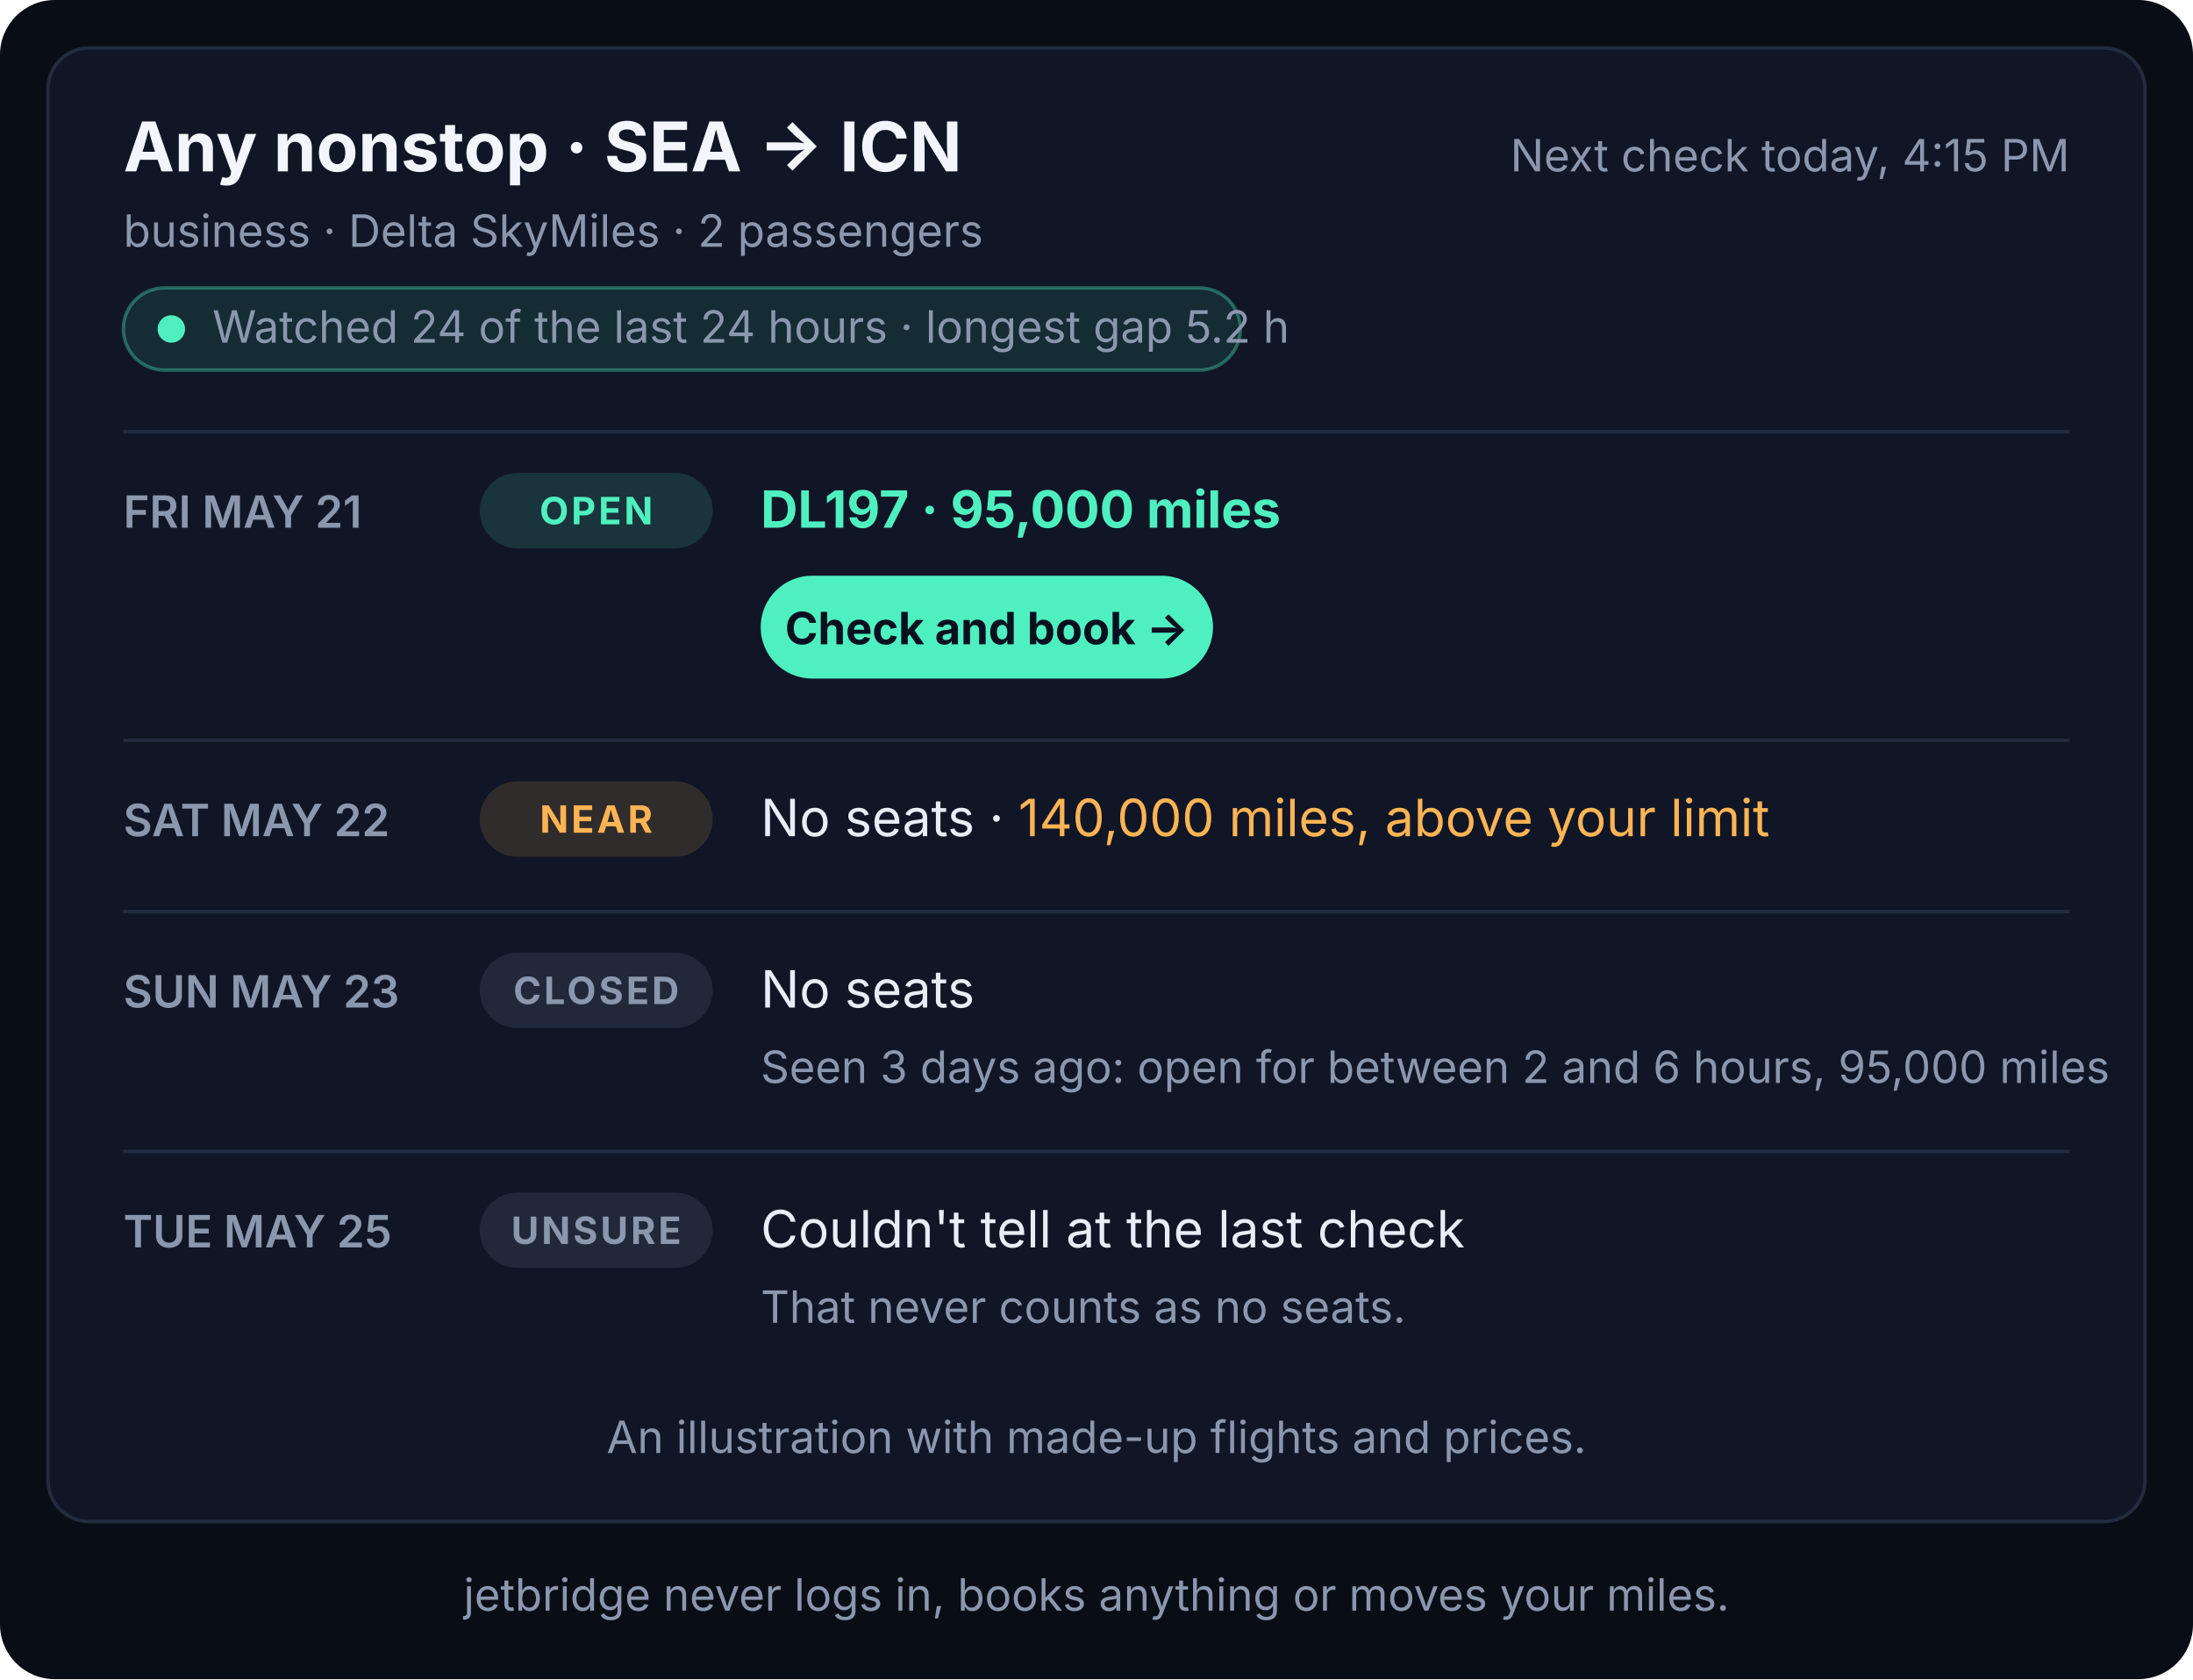
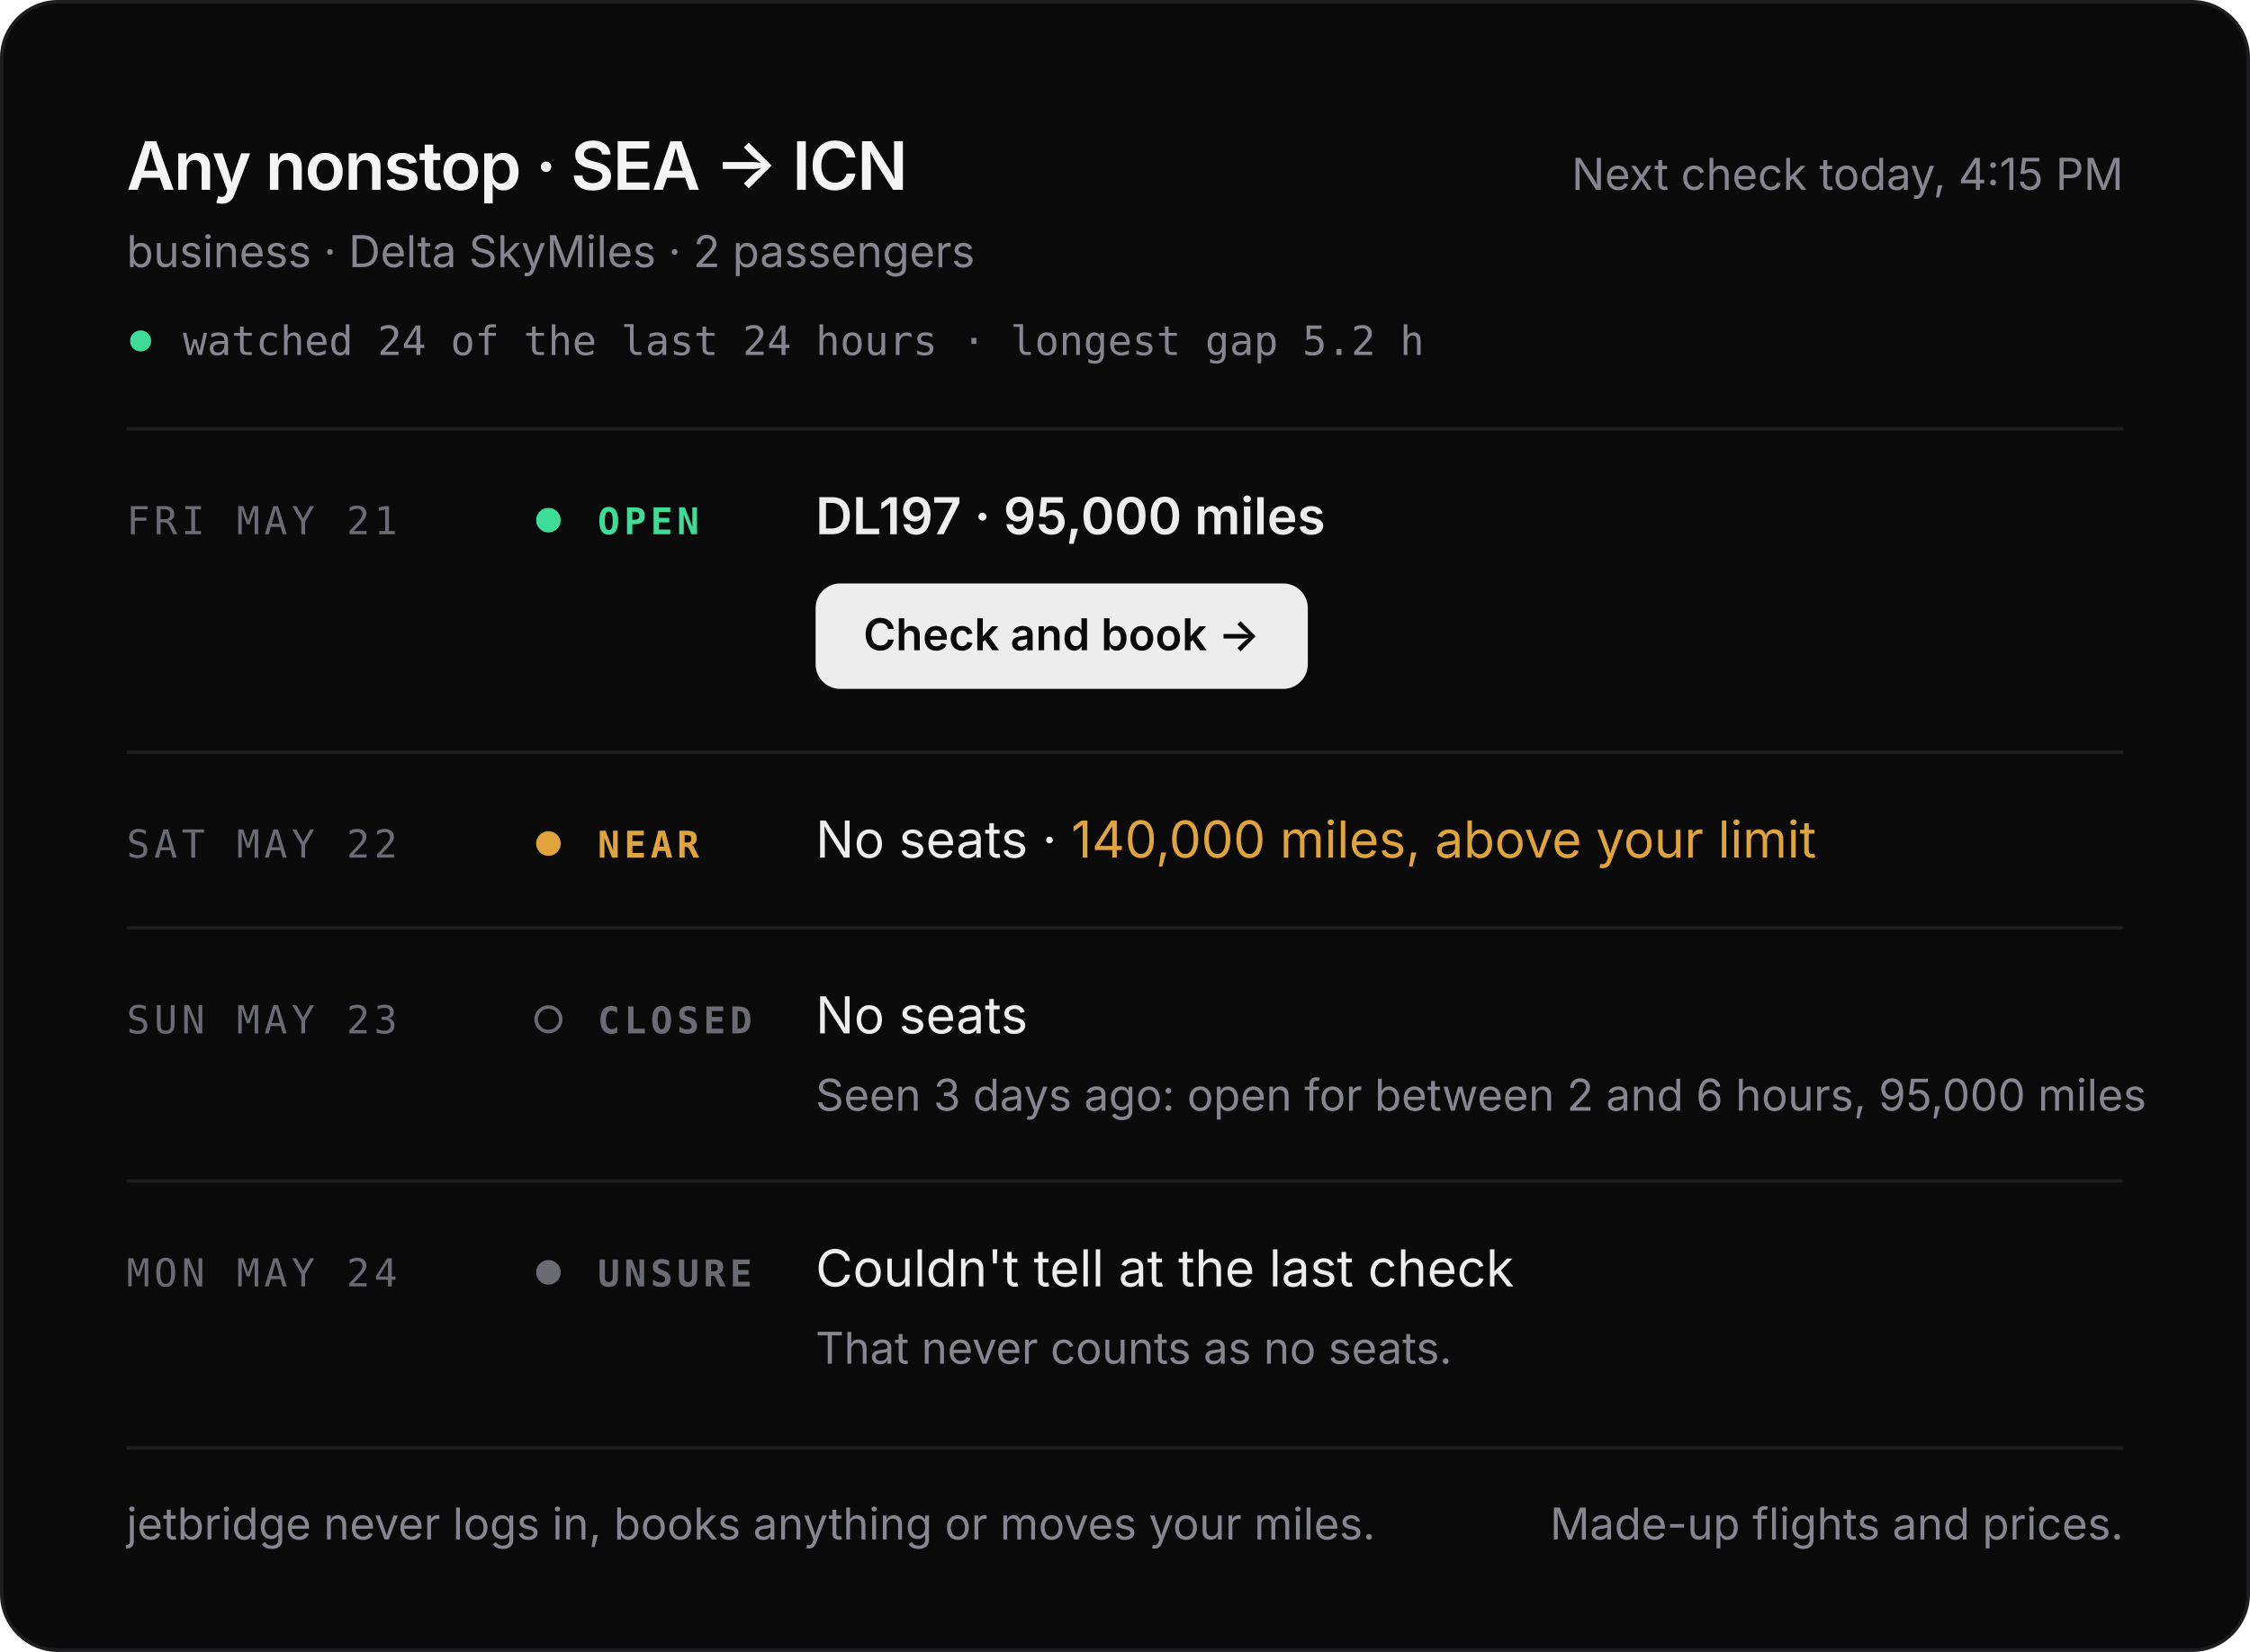
- <svg xmlns="http://www.w3.org/2000/svg" width="640" height="490" viewBox="0 0 640 490" role="img" aria-labelledby="title desc">
+ <svg xmlns="http://www.w3.org/2000/svg" width="640" height="470" viewBox="0 0 640 470" role="img" aria-labelledby="title desc">
  <style>
    .sans { font-family: Inter, -apple-system, "Segoe UI", Helvetica, Arial, sans-serif; }
-     .h { font-size: 20px; font-weight: 700; fill: #f2f5fb; }
-     .t { font-size: 15px; fill: #e8edf7; }
-     .s { font-size: 13px; fill: #8b97ad; }
-     .d { font-size: 13px; font-weight: 600; fill: #8b97ad; }
-     .g { font-weight: 700; fill: #4ff0c0; }
-     .n { fill: #ffb454; }
-     .pill { font-size: 11px; font-weight: 700; letter-spacing: 0.8px; }
+     .mono { font-family: "SF Mono", "JetBrains Mono", Menlo, Consolas, monospace; }
+     .h { font-size: 19px; font-weight: 600; fill: #f4f4f5; letter-spacing: -0.4px; }
+     .t { font-size: 14.5px; fill: #ededee; }
+     .s { font-size: 12.5px; fill: #86868e; }
+     .d { font-size: 11px; letter-spacing: 1.2px; fill: #6b6b73; }
+     .st { font-size: 10.5px; letter-spacing: 1.2px; font-weight: 600; }
  </style>
-   <rect width="640" height="490" rx="16" fill="#090d15" />
-   <rect x="14" y="14" width="612" height="430" rx="12" fill="#101626" stroke="#232c3f" />
-   <text x="36" y="50" class="sans h">Any nonstop · SEA → ICN</text>
-   <text x="36" y="72" class="sans s">business · Delta SkyMiles · 2 passengers</text>
-   <rect x="36" y="84" width="326" height="24" rx="12" fill="#4ff0c0" fill-opacity="0.1" stroke="#4ff0c0" stroke-opacity="0.35" />
-   <circle cx="50" cy="96" r="4" fill="#4ff0c0" />
-   <text x="62" y="100" class="sans s" fill="#bdf7e6">Watched 24 of the last 24 hours · longest gap 5.2 h</text>
-   <text x="604" y="50" class="sans s" text-anchor="end">Next check today, 4:15 PM</text>
-   <line x1="36" y1="126" x2="604" y2="126" stroke="#232c3f" />
-   <text x="36" y="154" class="sans d">FRI MAY 21</text>
-   <rect x="140" y="138" width="68" height="22" rx="11" fill="#4ff0c0" fill-opacity="0.14" />
-   <text x="174" y="153" class="sans pill" fill="#4ff0c0" text-anchor="middle">OPEN</text>
-   <text x="222" y="154" class="sans t">
-     <tspan class="g">DL197 · 95,000 miles</tspan>
+   <rect x="0.5" y="0.5" width="639" height="469" rx="16" fill="#0a0a0b" stroke="#1d1d20" />
+   <text x="36" y="54" class="sans h">Any nonstop · SEA → ICN</text>
+   <text x="36" y="76" class="sans s">business · Delta SkyMiles · 2 passengers</text>
+   <text x="604" y="54" class="sans s" text-anchor="end">Next check today, 4:15 PM</text>
+   <circle cx="40" cy="97" r="3" fill="#3ddc97" />
+   <text x="52" y="101" class="mono" font-size="11.5" fill="#86868e">watched 24 of the last 24 hours · longest gap 5.2 h</text>
+   <line x1="36" y1="122" x2="604" y2="122" stroke="#1d1d20" />
+   <text x="36" y="152" class="mono d">FRI MAY 21</text>
+   <circle cx="156" cy="148" r="3.5" fill="#3ddc97" />
+   <text x="170" y="152" class="mono st" fill="#3ddc97">OPEN</text>
+   <text x="232" y="152" class="sans t" font-weight="600">DL197 · 95,000 miles</text>
+   <rect x="232" y="166" width="140" height="30" rx="7" fill="#ededee" />
+   <text x="302" y="185" class="sans" font-size="12.5" font-weight="600" fill="#0a0a0b" text-anchor="middle">Check and book  →</text>
+   <line x1="36" y1="214" x2="604" y2="214" stroke="#1d1d20" />
+   <text x="36" y="244" class="mono d">SAT MAY 22</text>
+   <circle cx="156" cy="240" r="3.5" fill="#e0a43c" />
+   <text x="170" y="244" class="mono st" fill="#e0a43c">NEAR</text>
+   <text x="232" y="244" class="sans t">No seats · <tspan fill="#e0a43c">140,000 miles, above your limit</tspan>
  </text>
-   <rect x="222" y="168" width="132" height="30" rx="15" fill="#4ff0c0" />
-   <text x="288" y="188" class="sans" font-size="13" font-weight="700" fill="#07101f" text-anchor="middle">Check and book →</text>
-   <line x1="36" y1="216" x2="604" y2="216" stroke="#232c3f" />
-   <text x="36" y="244" class="sans d">SAT MAY 22</text>
-   <rect x="140" y="228" width="68" height="22" rx="11" fill="#ffb454" fill-opacity="0.14" />
-   <text x="174" y="243" class="sans pill" fill="#ffb454" text-anchor="middle">NEAR</text>
-   <text x="222" y="244" class="sans t">No seats · <tspan class="n">140,000 miles, above your limit</tspan>
-   </text>
-   <line x1="36" y1="266" x2="604" y2="266" stroke="#232c3f" />
-   <text x="36" y="294" class="sans d">SUN MAY 23</text>
-   <rect x="140" y="278" width="68" height="22" rx="11" fill="#8b97ad" fill-opacity="0.14" />
-   <text x="174" y="293" class="sans pill" fill="#8b97ad" text-anchor="middle">CLOSED</text>
-   <text x="222" y="294" class="sans t">No seats</text>
-   <text x="222" y="316" class="sans s">Seen 3 days ago: open for between 2 and 6 hours, 95,000 miles</text>
-   <line x1="36" y1="336" x2="604" y2="336" stroke="#232c3f" />
-   <text x="36" y="364" class="sans d">TUE MAY 25</text>
-   <rect x="140" y="348" width="68" height="22" rx="11" fill="#8b97ad" fill-opacity="0.14" />
-   <text x="174" y="363" class="sans pill" fill="#8b97ad" text-anchor="middle">UNSURE</text>
-   <text x="222" y="364" class="sans t">Couldn't tell at the last check</text>
-   <text x="222" y="386" class="sans s">That never counts as no seats.</text>
-   <text x="320" y="424" class="sans s" text-anchor="middle" font-size="12">An illustration with made-up flights and prices.</text>
-   <text x="320" y="470" class="sans s" text-anchor="middle" font-size="12" fill="#5d6a82">jetbridge never logs in, books anything or moves your miles.</text>
+   <line x1="36" y1="264" x2="604" y2="264" stroke="#1d1d20" />
+   <text x="36" y="294" class="mono d">SUN MAY 23</text>
+   <circle cx="156" cy="290" r="3.5" fill="none" stroke="#6b6b73" />
+   <text x="170" y="294" class="mono st" fill="#6b6b73">CLOSED</text>
+   <text x="232" y="294" class="sans t">No seats</text>
+   <text x="232" y="316" class="sans s">Seen 3 days ago: open for between 2 and 6 hours, 95,000 miles</text>
+   <line x1="36" y1="336" x2="604" y2="336" stroke="#1d1d20" />
+   <text x="36" y="366" class="mono d">MON MAY 24</text>
+   <circle cx="156" cy="362" r="3.5" fill="#6b6b73" />
+   <text x="170" y="366" class="mono st" fill="#6b6b73">UNSURE</text>
+   <text x="232" y="366" class="sans t">Couldn't tell at the last check</text>
+   <text x="232" y="388" class="sans s">That never counts as no seats.</text>
+   <line x1="36" y1="412" x2="604" y2="412" stroke="#1d1d20" />
+   <text x="36" y="438" class="sans s" font-size="11.5" fill="#52525a">jetbridge never logs in, books anything or moves your miles.</text>
+   <text x="604" y="438" class="sans s" font-size="11.5" fill="#52525a" text-anchor="end">Made-up flights and prices.</text>
</svg>
